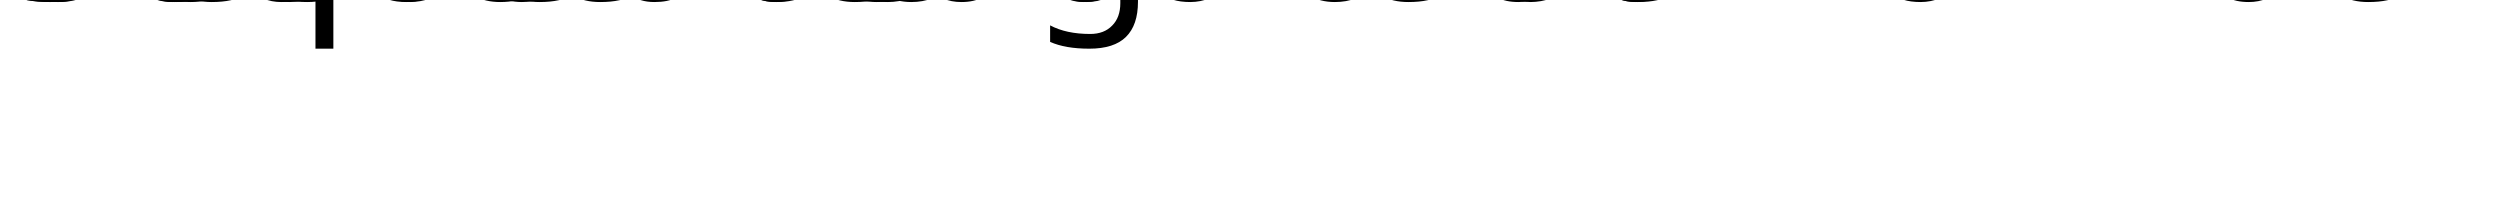
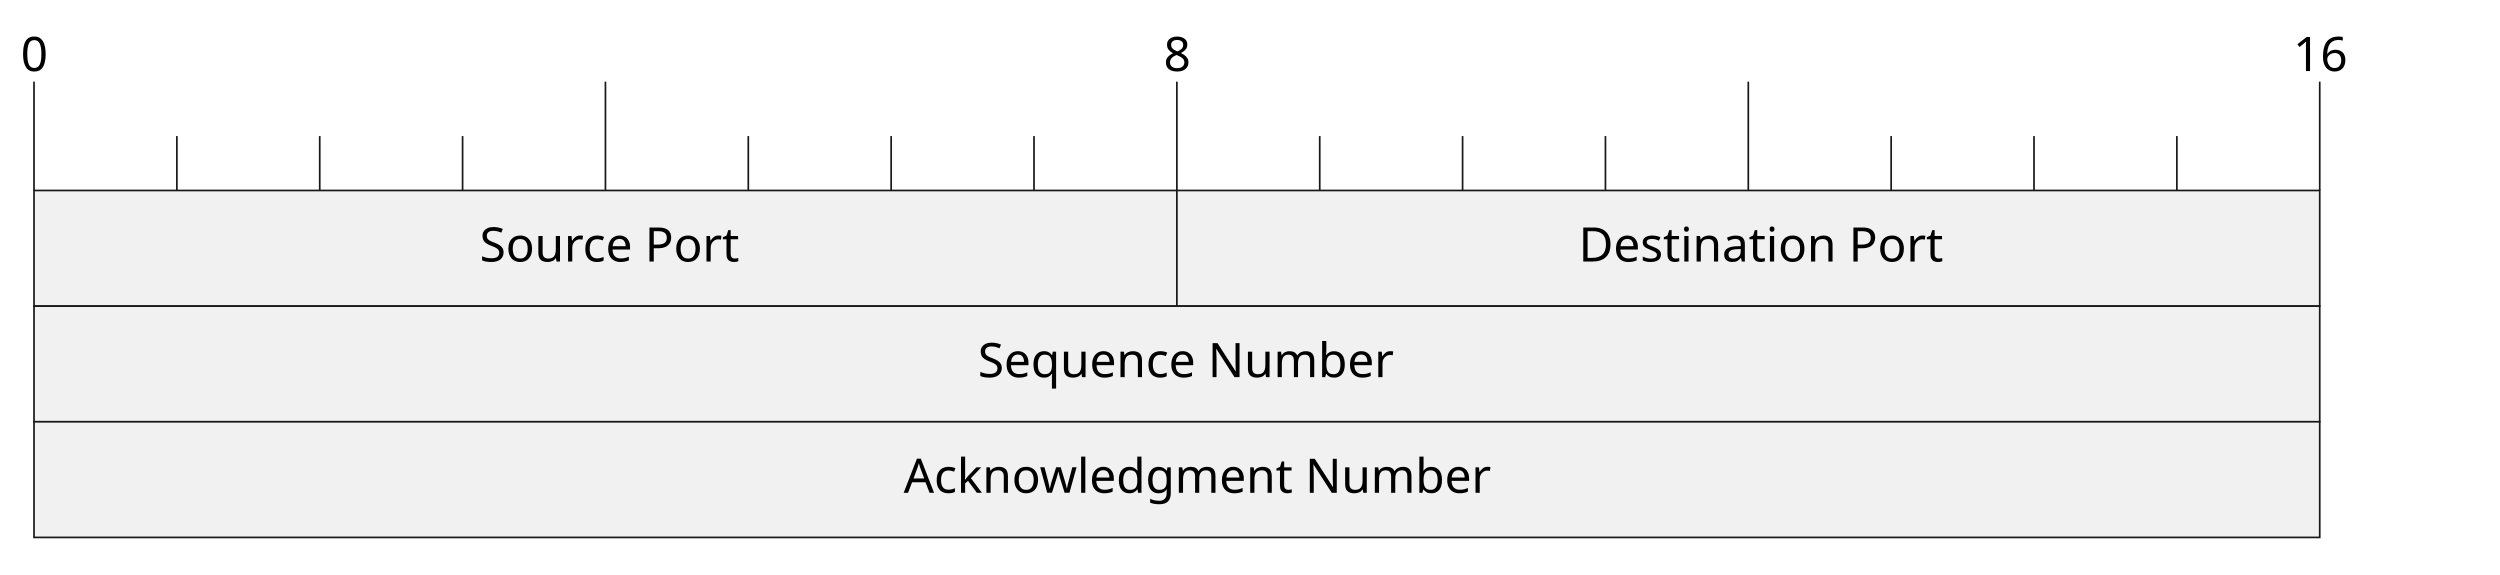
- <svg xmlns="http://www.w3.org/2000/svg" contentStyleType="text/css" data-diagram-type="PACKET" preserveAspectRatio="none" version="1.1" zoomAndPan="magnify">
+ <svg xmlns="http://www.w3.org/2000/svg" contentStyleType="text/css" data-diagram-type="PACKET" height="169px" preserveAspectRatio="none" style="width:735px;height:169px;background:#FFFFFF;" version="1.1" viewBox="0 0 735 169" width="735px" zoomAndPan="magnify">
  <defs />
  <g>
-     <text fill="#000000" font-family="sans-serif" font-size="14" lengthAdjust="spacing">0</text>
-     <path fill="none" style="stroke:#181818;stroke-width:0.5;" />
-     <path fill="none" style="stroke:#181818;stroke-width:0.5;" />
-     <path fill="none" style="stroke:#181818;stroke-width:0.5;" />
-     <path fill="none" style="stroke:#181818;stroke-width:0.5;" />
-     <path fill="none" style="stroke:#181818;stroke-width:0.5;" />
-     <path fill="none" style="stroke:#181818;stroke-width:0.5;" />
-     <path fill="none" style="stroke:#181818;stroke-width:0.5;" />
-     <path fill="none" style="stroke:#181818;stroke-width:0.5;" />
-     <text fill="#000000" font-family="sans-serif" font-size="14" lengthAdjust="spacing">8</text>
-     <path fill="none" style="stroke:#181818;stroke-width:0.5;" />
-     <path fill="none" style="stroke:#181818;stroke-width:0.5;" />
-     <path fill="none" style="stroke:#181818;stroke-width:0.5;" />
-     <path fill="none" style="stroke:#181818;stroke-width:0.5;" />
-     <path fill="none" style="stroke:#181818;stroke-width:0.5;" />
-     <path fill="none" style="stroke:#181818;stroke-width:0.5;" />
-     <path fill="none" style="stroke:#181818;stroke-width:0.5;" />
-     <path fill="none" style="stroke:#181818;stroke-width:0.5;" />
-     <text fill="#000000" font-family="sans-serif" font-size="14" lengthAdjust="spacing">16</text>
-     <path fill="none" style="stroke:#181818;stroke-width:0.5;" />
-     <rect fill="#F1F1F1" style="stroke:#181818;stroke-width:0.5;" />
-     <text fill="#000000" font-family="sans-serif" font-size="14" lengthAdjust="spacing">Source Port</text>
-     <rect fill="#F1F1F1" style="stroke:#181818;stroke-width:0.5;" />
-     <text fill="#000000" font-family="sans-serif" font-size="14" lengthAdjust="spacing">Destination Port</text>
-     <rect fill="#F1F1F1" style="stroke:#181818;stroke-width:0.5;" />
-     <text fill="#000000" font-family="sans-serif" font-size="14" lengthAdjust="spacing">Sequence Number</text>
-     <rect fill="#F1F1F1" style="stroke:#181818;stroke-width:0.5;" />
-     <text fill="#000000" font-family="sans-serif" font-size="14" lengthAdjust="spacing">Acknowledgment Number</text>
+     <text fill="#000000" font-family="sans-serif" font-size="14" lengthAdjust="spacing" textLength="7.817" x="6.092" y="20.889">0</text>
+     <path d="M10,24 L10,56" fill="none" style="stroke:#181818;stroke-width:0.5;" />
+     <path d="M52,40 L52,56" fill="none" style="stroke:#181818;stroke-width:0.5;" />
+     <path d="M94,40 L94,56" fill="none" style="stroke:#181818;stroke-width:0.5;" />
+     <path d="M136,40 L136,56" fill="none" style="stroke:#181818;stroke-width:0.5;" />
+     <path d="M178,24 L178,56" fill="none" style="stroke:#181818;stroke-width:0.5;" />
+     <path d="M220,40 L220,56" fill="none" style="stroke:#181818;stroke-width:0.5;" />
+     <path d="M262,40 L262,56" fill="none" style="stroke:#181818;stroke-width:0.5;" />
+     <path d="M304,40 L304,56" fill="none" style="stroke:#181818;stroke-width:0.5;" />
+     <text fill="#000000" font-family="sans-serif" font-size="14" lengthAdjust="spacing" textLength="7.817" x="342.092" y="20.889">8</text>
+     <path d="M346,24 L346,56" fill="none" style="stroke:#181818;stroke-width:0.5;" />
+     <path d="M388,40 L388,56" fill="none" style="stroke:#181818;stroke-width:0.5;" />
+     <path d="M430,40 L430,56" fill="none" style="stroke:#181818;stroke-width:0.5;" />
+     <path d="M472,40 L472,56" fill="none" style="stroke:#181818;stroke-width:0.5;" />
+     <path d="M514,24 L514,56" fill="none" style="stroke:#181818;stroke-width:0.5;" />
+     <path d="M556,40 L556,56" fill="none" style="stroke:#181818;stroke-width:0.5;" />
+     <path d="M598,40 L598,56" fill="none" style="stroke:#181818;stroke-width:0.5;" />
+     <path d="M640,40 L640,56" fill="none" style="stroke:#181818;stroke-width:0.5;" />
+     <text fill="#000000" font-family="sans-serif" font-size="14" lengthAdjust="spacing" textLength="15.633" x="674.183" y="20.889">16</text>
+     <path d="M682,24 L682,56" fill="none" style="stroke:#181818;stroke-width:0.5;" />
+     <rect fill="#F1F1F1" height="34" style="stroke:#181818;stroke-width:0.5;" width="336" x="10" y="56" />
+     <text fill="#000000" font-family="sans-serif" font-size="14" lengthAdjust="spacing" textLength="73.967" x="141.017" y="76.889">Source Port</text>
+     <rect fill="#F1F1F1" height="34" style="stroke:#181818;stroke-width:0.5;" width="336" x="346" y="56" />
+     <text fill="#000000" font-family="sans-serif" font-size="14" lengthAdjust="spacing" textLength="99.75" x="464.125" y="76.889">Destination Port</text>
+     <rect fill="#F1F1F1" height="34" style="stroke:#181818;stroke-width:0.5;" width="672" x="10" y="90" />
+     <text fill="#000000" font-family="sans-serif" font-size="14" lengthAdjust="spacing" textLength="117.017" x="287.492" y="110.889">Sequence Number</text>
+     <rect fill="#F1F1F1" height="34" style="stroke:#181818;stroke-width:0.5;" width="672" x="10" y="124" />
+     <text fill="#000000" font-family="sans-serif" font-size="14" lengthAdjust="spacing" textLength="160.65" x="265.675" y="144.889">Acknowledgment Number</text>
  </g>
</svg>
